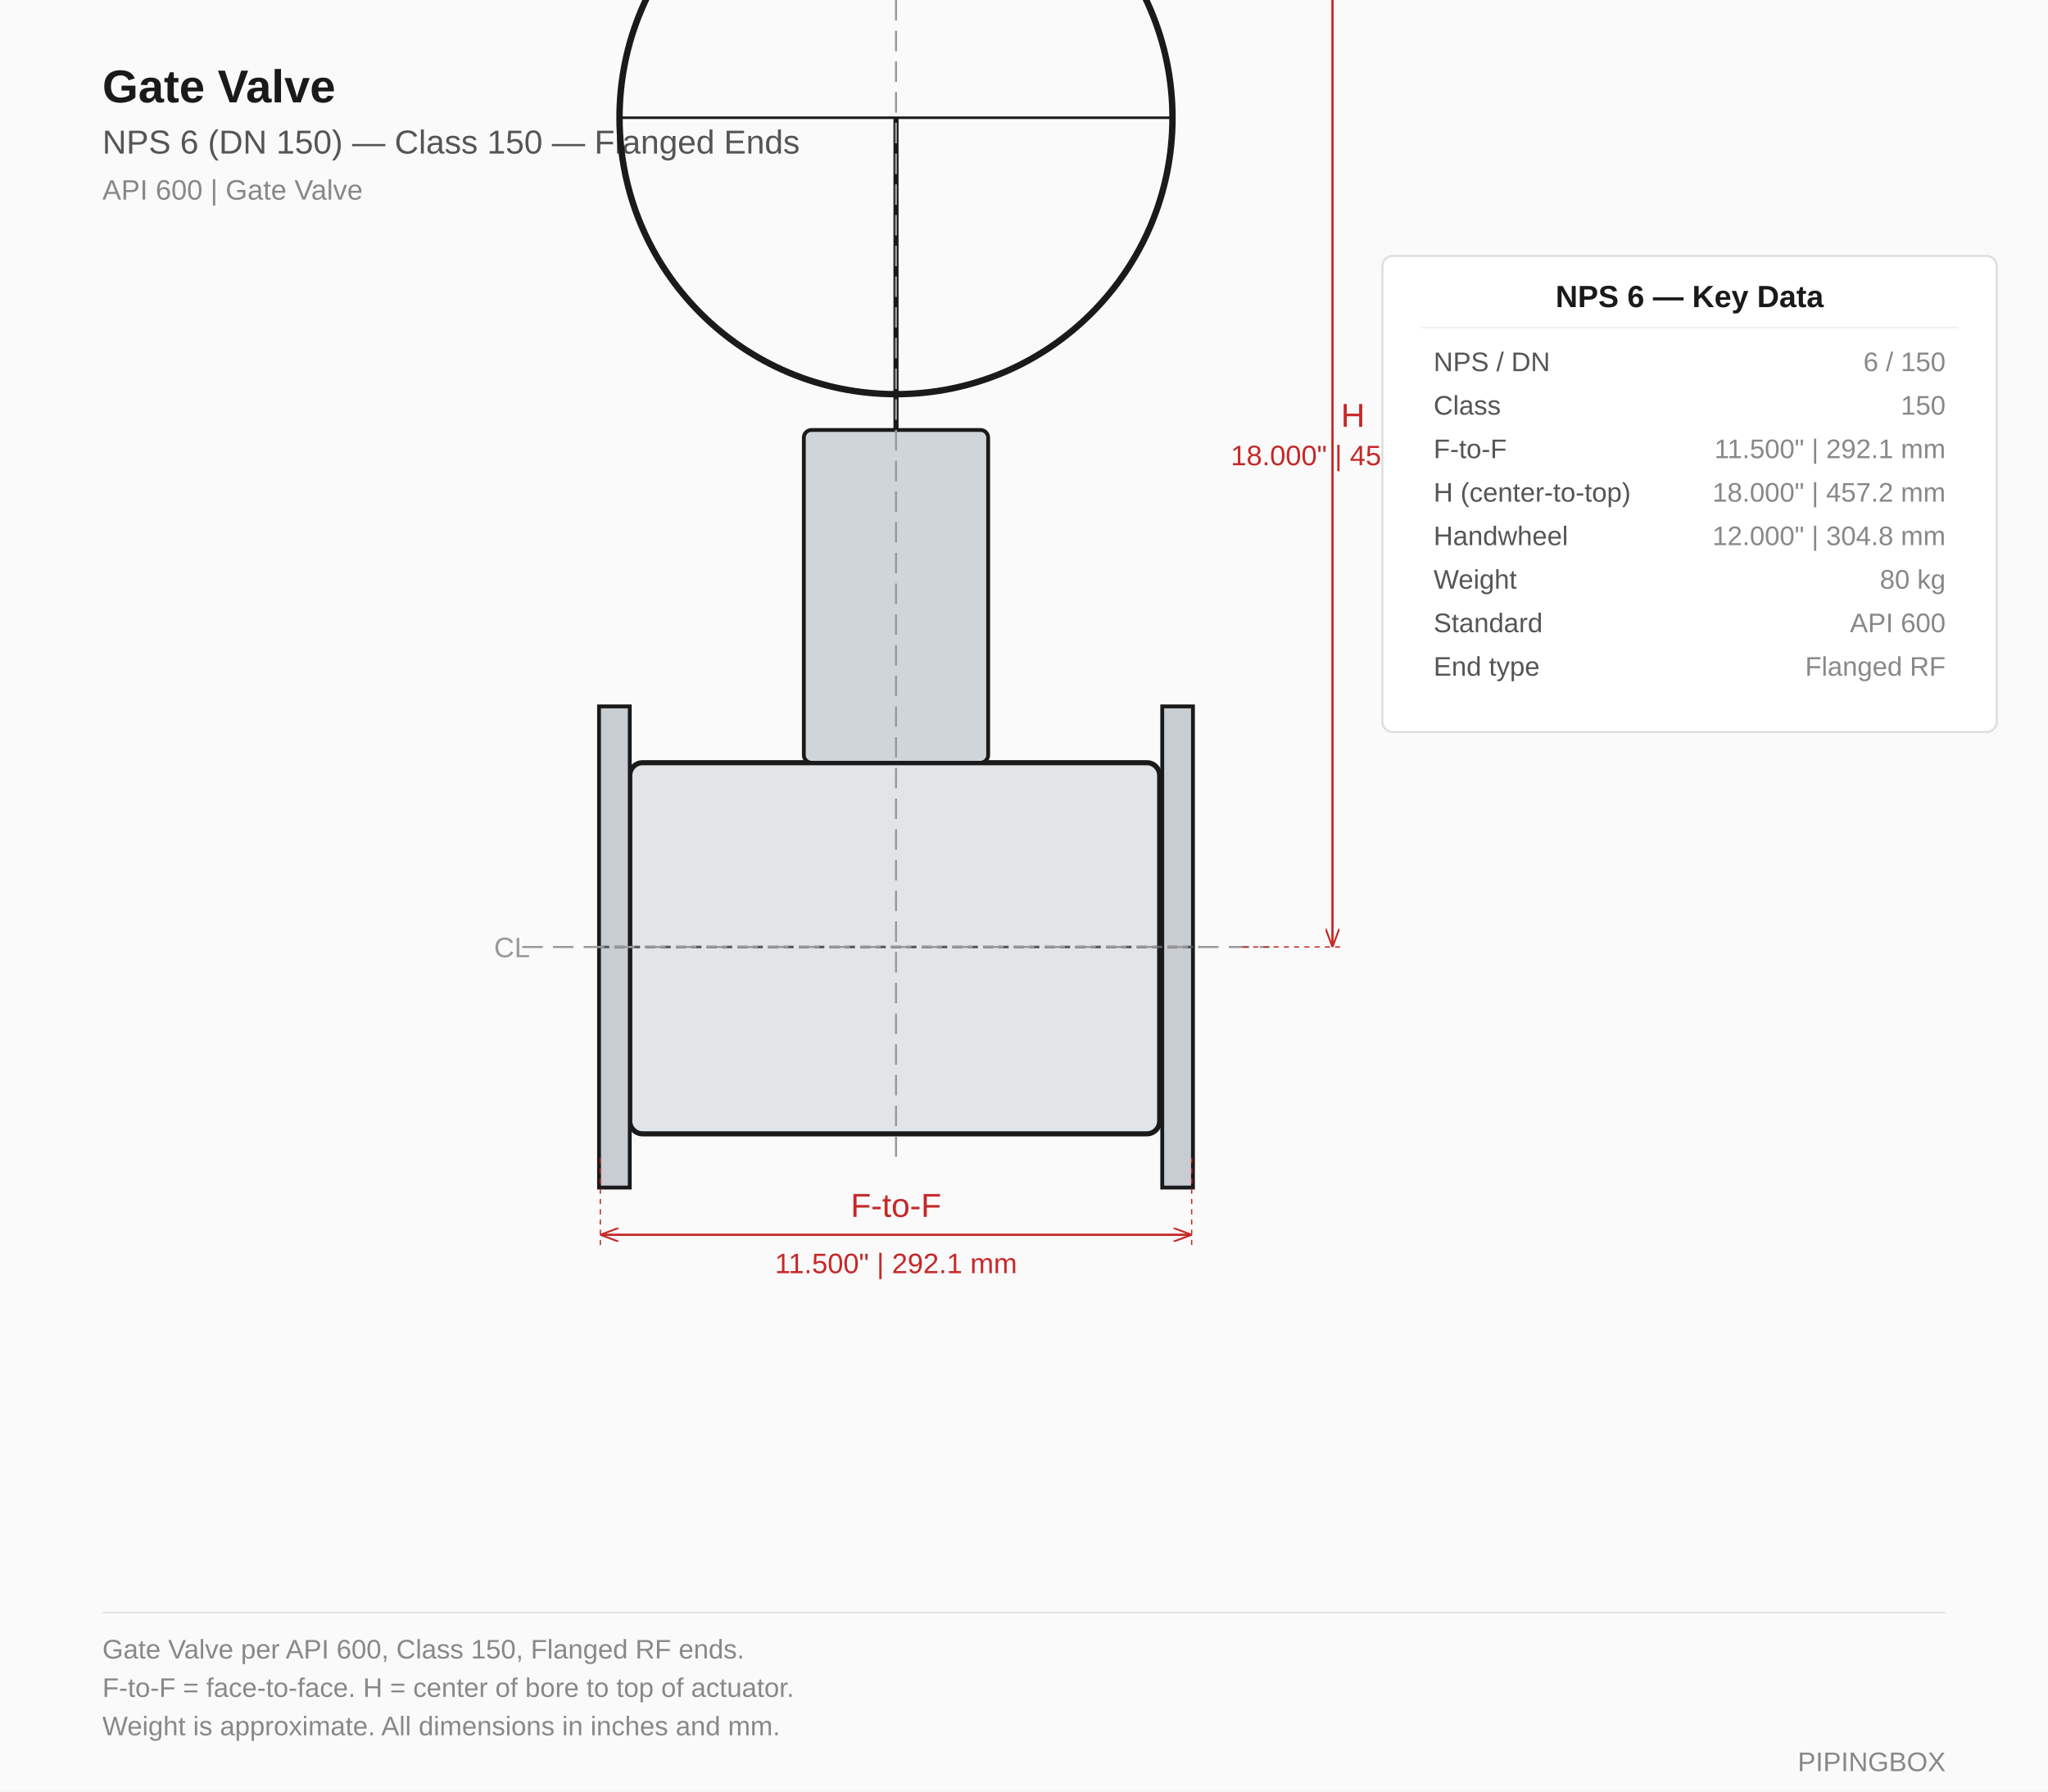
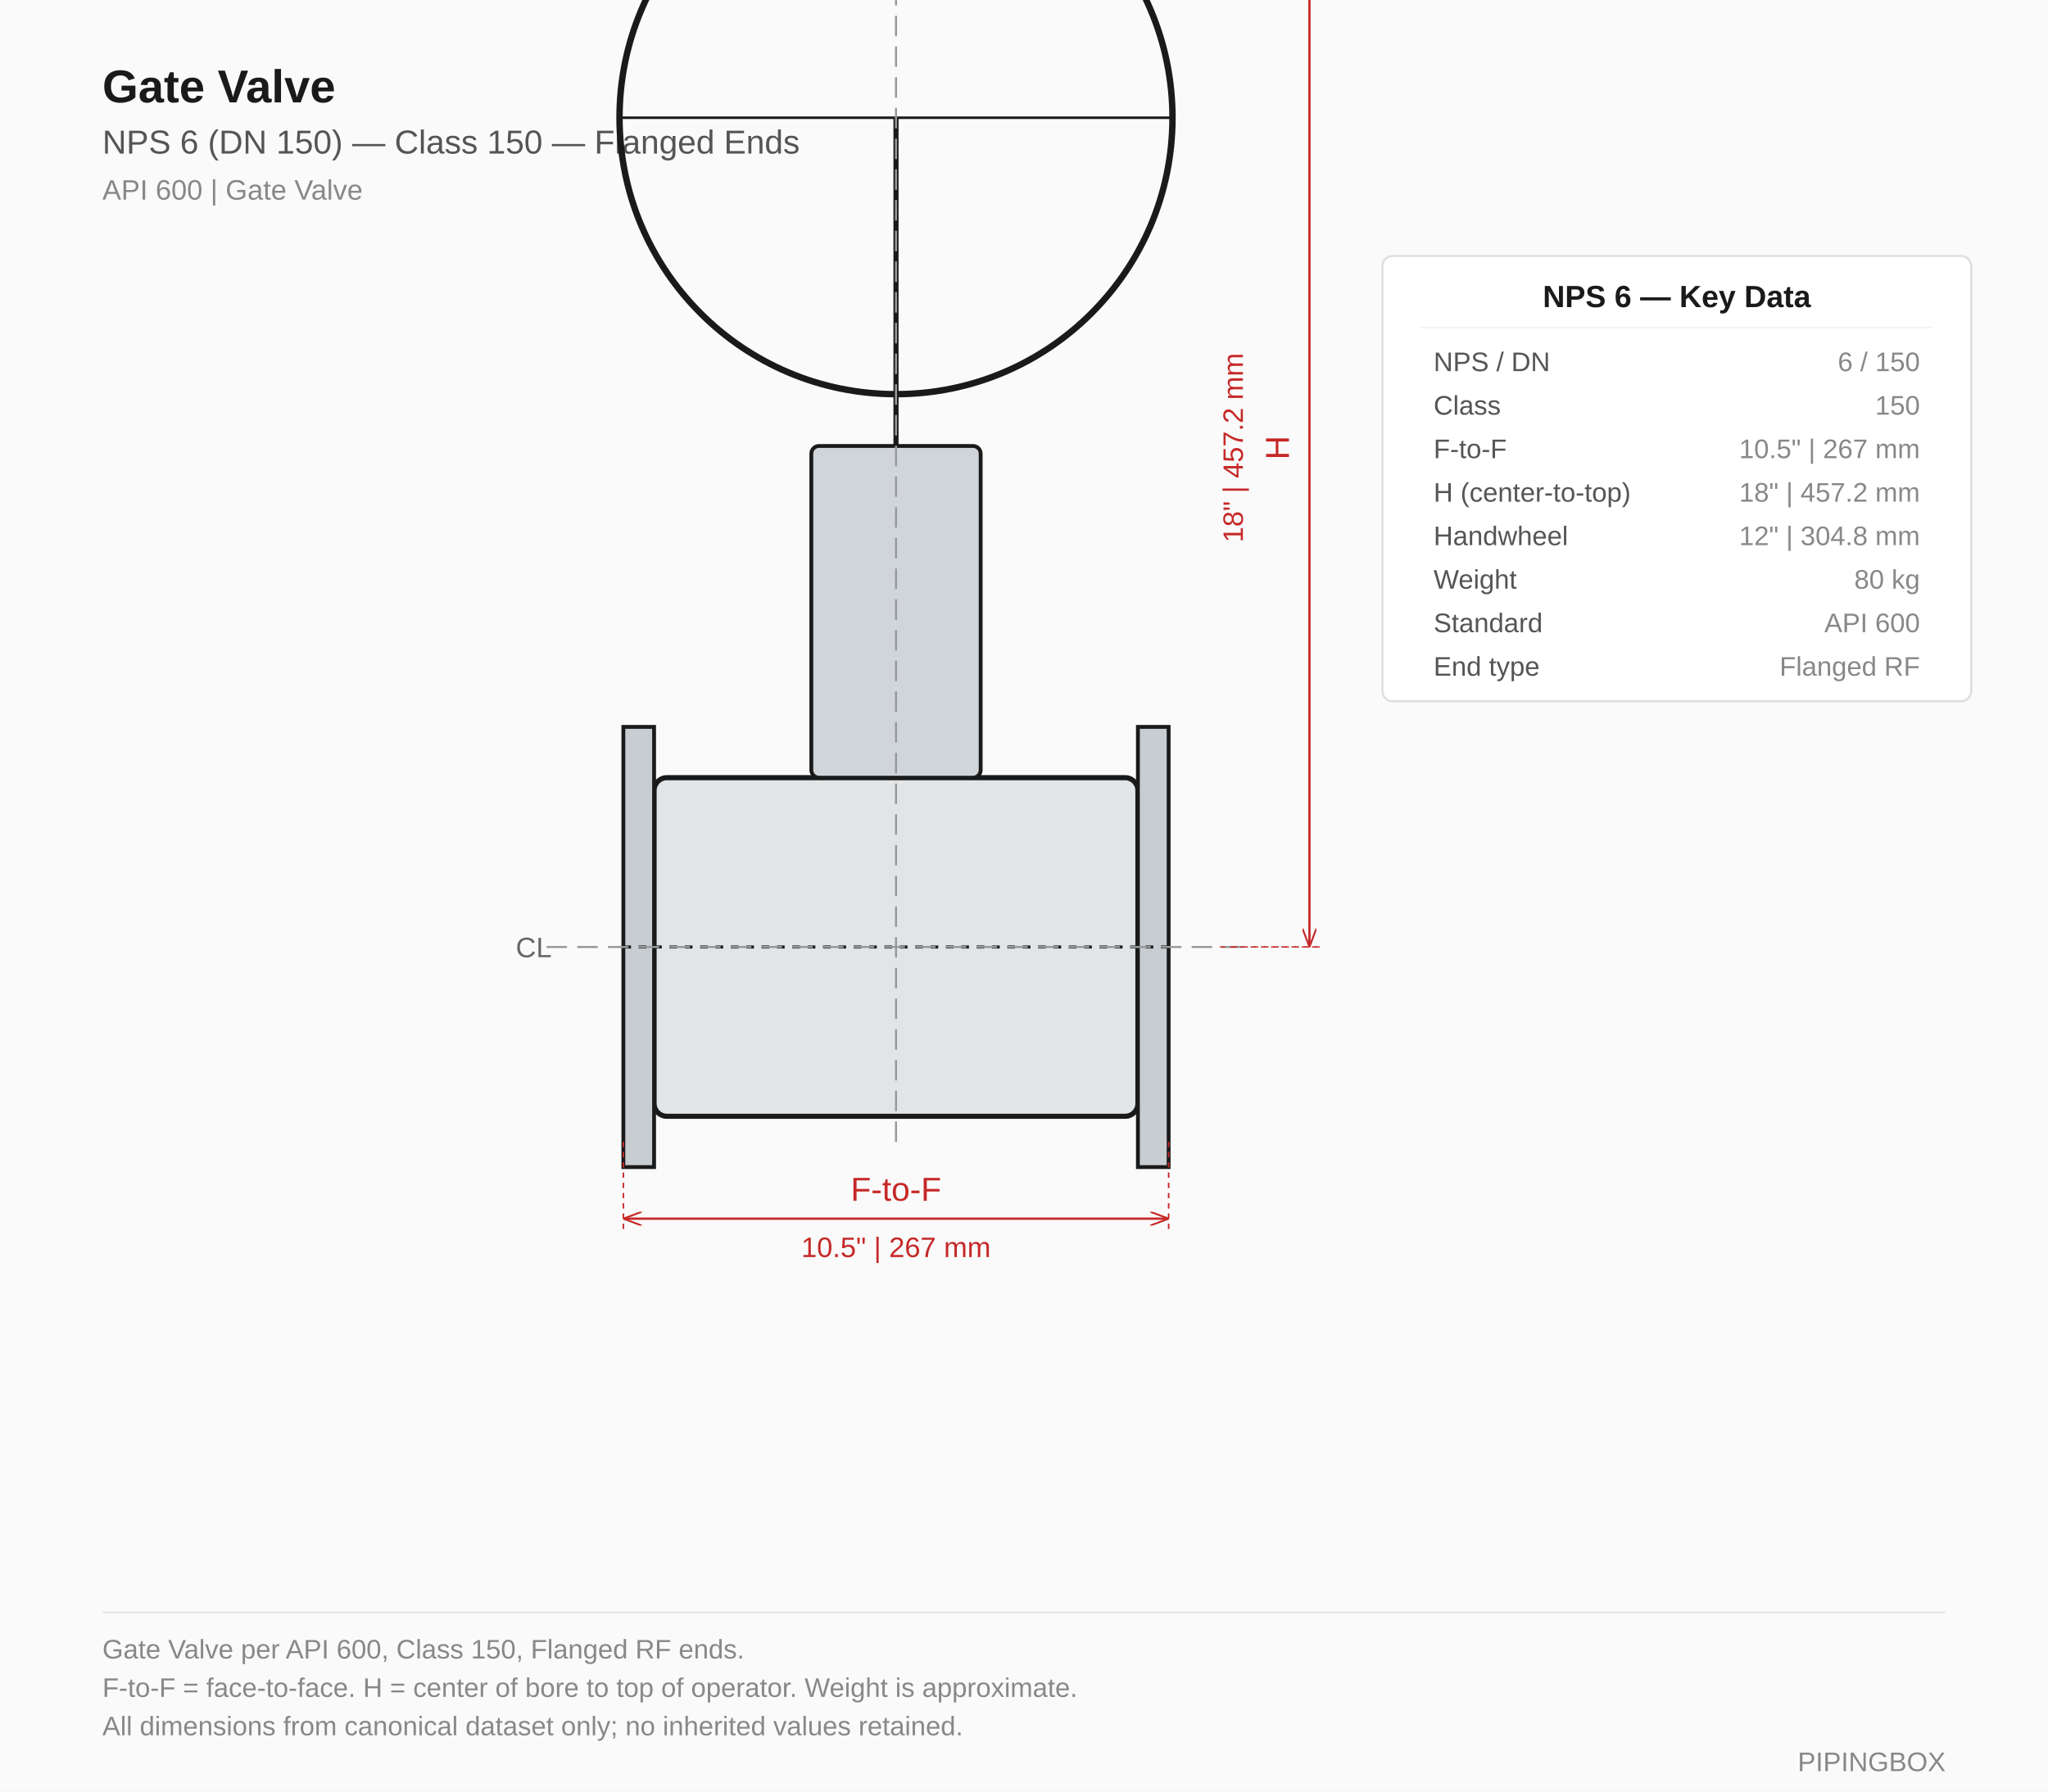
<svg xmlns="http://www.w3.org/2000/svg" viewBox="0 0 800 700" width="800" height="700">
  <defs>
    <style>
    .profile{stroke:#1a1a1a;stroke-width:2;fill:#e2e5e8}
-     .bore{stroke:#555;stroke-width:1;fill:none;stroke-dasharray:4 2}
+     .profile2{stroke:#1a1a1a;stroke-width:1.6;fill:#d0d5da}
+     .winding{stroke:#555;stroke-width:1;fill:none}
    .centerline{stroke:#999;stroke-width:.8;stroke-dasharray:8 4;fill:none}
    .dim-line{stroke:#c62828;stroke-width:.9;fill:none}
    .dim-text{font-family:'Segoe UI',Arial,sans-serif;font-size:13px;fill:#c62828;text-anchor:middle}
    .dim-sub{font-family:'Segoe UI',Arial,sans-serif;font-size:11px;fill:#c62828;text-anchor:middle}
    .title{font-family:'Segoe UI',Arial,sans-serif;font-size:18px;font-weight:600;fill:#1a1a1a}
    .subtitle{font-family:'Segoe UI',Arial,sans-serif;font-size:13px;fill:#555}
    .std-ref{font-family:'Segoe UI',Arial,sans-serif;font-size:11px;fill:#888}
    .note{font-family:'Segoe UI',Arial,sans-serif;font-size:10.5px;fill:#888}
-     .label{font-family:'Segoe UI',Arial,sans-serif;font-size:11px;fill:#999;text-anchor:middle}
+     .label{font-family:'Segoe UI',Arial,sans-serif;font-size:11px;fill:#666;text-anchor:middle}
    .tbl-hdr{font-family:'Segoe UI',Arial,sans-serif;font-size:12px;fill:#1a1a1a;font-weight:600;text-anchor:middle}
    .tbl-key{font-family:'Segoe UI',Arial,sans-serif;font-size:10.5px;fill:#555;text-anchor:start}
    .tbl-val{font-family:'Segoe UI',Arial,sans-serif;font-size:10.5px;fill:#888;text-anchor:end}
+     .bore{stroke:#1a1a1a;stroke-width:1.2;stroke-dasharray:3 3;fill:none}
  </style>
    <marker id="as" markerWidth="8" markerHeight="6" refX="0" refY="3" orient="auto">
      <path d="M8,0 L0,3 L8,6" fill="none" stroke="#c62828" stroke-width=".8" />
    </marker>
    <marker id="ae" markerWidth="8" markerHeight="6" refX="8" refY="3" orient="auto">
      <path d="M0,0 L8,3 L0,6" fill="none" stroke="#c62828" stroke-width=".8" />
    </marker>
  </defs>
  <rect width="800" height="700" fill="#fafafa" />
  <text x="40" y="40" class="title">Gate Valve</text>
  <text x="40" y="60" class="subtitle">NPS 6 (DN 150) — Class 150 — Flanged Ends</text>
  <text x="40" y="78" class="std-ref">API 600 | Gate Valve</text>
-   <rect x="246" y="298" width="207" height="145" rx="5" class="profile" />
-   <rect x="234" y="276" width="12" height="188" fill="#c8cdd2" stroke="#1a1a1a" stroke-width="1.5" />
-   <rect x="454" y="276" width="12" height="188" fill="#c8cdd2" stroke="#1a1a1a" stroke-width="1.5" />
-   <line x1="234" y1="370" x2="466" y2="370" class="bore" />
-   <rect x="314" y="168" width="72" height="130" rx="3" fill="#d0d5da" stroke="#1a1a1a" stroke-width="1.5" />
-   <line x1="350" y1="168" x2="350" y2="46" stroke="#1a1a1a" stroke-width="2" />
+   <rect x="255.5" y="303.85" width="189" height="132.3" rx="5" class="profile" />
+   <rect x="243.5" y="284.005" width="12" height="171.99" fill="#c8cdd2" stroke="#1a1a1a" stroke-width="1.5" />
+   <rect x="444.5" y="284.005" width="12" height="171.99" fill="#c8cdd2" stroke="#1a1a1a" stroke-width="1.5" />
+   <line x1="243.5" y1="370" x2="456.5" y2="370" class="bore" />
+   <rect x="316.925" y="174.25" width="66.15" height="129.6" rx="3" fill="#d0d5da" stroke="#1a1a1a" stroke-width="1.5" />
+   <line x1="350" y1="174.25" x2="350" y2="46" stroke="#1a1a1a" stroke-width="2" />
  <circle cx="350" cy="46" r="108" fill="none" stroke="#1a1a1a" stroke-width="2.5" />
  <line x1="242" y1="46" x2="458" y2="46" stroke="#1a1a1a" stroke-width="1" />
-   <line x1="204" y1="370" x2="496" y2="370" class="centerline" />
-   <text x="200" y="374" class="label" text-anchor="end">CL</text>
-   <line x1="350" y1="452" x2="350" y2="-46" class="centerline" />
-   <line x1="234.5" y1="452.45" x2="234.5" y2="487.45" stroke="#c62828" stroke-width=".5" stroke-dasharray="2 2" />
-   <line x1="465.5" y1="452.45" x2="465.5" y2="487.45" stroke="#c62828" stroke-width=".5" stroke-dasharray="2 2" />
-   <line x1="234.5" y1="482.45" x2="465.5" y2="482.45" class="dim-line" marker-start="url(#as)" marker-end="url(#ae)" />
-   <text x="350" y="475.45" class="dim-text">F-to-F</text>
-   <text x="350" y="497.45" class="dim-sub">11.500" | 292.1 mm</text>
-   <line x1="485.5" y1="370" x2="525.5" y2="370" stroke="#c62828" stroke-width=".5" stroke-dasharray="2 2" />
-   <line x1="485.5" y1="-26.45" x2="525.5" y2="-26.45" stroke="#c62828" stroke-width=".5" stroke-dasharray="2 2" />
-   <line x1="520.5" y1="-26.45" x2="520.5" y2="370" class="dim-line" marker-start="url(#as)" marker-end="url(#ae)" />
-   <text x="528.5" y="166.775" class="dim-text" text-anchor="start">H</text>
-   <text x="528.5" y="181.775" class="dim-sub" text-anchor="start">18.000" | 457.2 mm</text>
-   <rect x="540" y="100" width="240" height="186" rx="4" fill="white" stroke="#ddd" stroke-width=".8" />
-   <text x="660" y="120" class="tbl-hdr">NPS 6 — Key Data</text>
-   <line x1="555" y1="128" x2="765" y2="128" stroke="#eee" stroke-width=".5" />
+   <line x1="213.5" y1="370" x2="486.5" y2="370" class="centerline" />
+   <text x="208.5" y="374" class="label" text-anchor="end">CL</text>
+   <line x1="350" y1="446.15" x2="350" y2="-40.15" class="centerline" />
+   <line x1="243.5" y1="446.15" x2="243.5" y2="481.15" stroke="#c62828" stroke-width=".5" stroke-dasharray="2 2" />
+   <line x1="456.5" y1="446.15" x2="456.5" y2="481.15" stroke="#c62828" stroke-width=".5" stroke-dasharray="2 2" />
+   <line x1="243.5" y1="476.15" x2="456.5" y2="476.15" class="dim-line" marker-start="url(#as)" marker-end="url(#ae)" />
+   <text x="350" y="469.15" class="dim-text">F-to-F</text>
+   <text x="350" y="491.15" class="dim-sub">10.5" | 267 mm</text>
+   <line x1="243.5" y1="446.15" x2="243.5" y2="481.15" stroke="#c62828" stroke-width=".5" stroke-dasharray="2 2" />
+   <line x1="456.5" y1="446.15" x2="456.5" y2="481.15" stroke="#c62828" stroke-width=".5" stroke-dasharray="2 2" />
+   <line x1="476.5" y1="370" x2="516.5" y2="370" stroke="#c62828" stroke-width=".5" stroke-dasharray="2 2" />
+   <line x1="476.5" y1="-20.15" x2="516.5" y2="-20.15" stroke="#c62828" stroke-width=".5" stroke-dasharray="2 2" />
+   <line x1="511.5" y1="-20.15" x2="511.5" y2="370" class="dim-line" marker-start="url(#as)" marker-end="url(#ae)" />
+   <text x="503.5" y="174.925" class="dim-text" transform="rotate(-90 503.5 174.925)">H</text>
+   <text x="485.5" y="174.925" class="dim-sub" transform="rotate(-90 485.5 174.925)">18" | 457.2 mm</text>
+   <line x1="481.5" y1="-20.15" x2="516.5" y2="-20.15" stroke="#c62828" stroke-width=".5" stroke-dasharray="2 2" />
+   <line x1="481.5" y1="370" x2="516.5" y2="370" stroke="#c62828" stroke-width=".5" stroke-dasharray="2 2" />
+   <rect x="540" y="100" width="230" height="174" rx="4" fill="white" stroke="#ddd" stroke-width=".8" />
+   <text x="655" y="120" class="tbl-hdr">NPS 6 — Key Data</text>
+   <line x1="555" y1="128" x2="755" y2="128" stroke="#eee" stroke-width=".5" />
  <text x="560" y="145" class="tbl-key">NPS / DN</text>
-   <text x="760" y="145" class="tbl-val">6 / 150</text>
+   <text x="750" y="145" class="tbl-val">6 / 150</text>
  <text x="560" y="162" class="tbl-key">Class</text>
-   <text x="760" y="162" class="tbl-val">150</text>
+   <text x="750" y="162" class="tbl-val">150</text>
  <text x="560" y="179" class="tbl-key">F-to-F</text>
-   <text x="760" y="179" class="tbl-val">11.500" | 292.1 mm</text>
+   <text x="750" y="179" class="tbl-val">10.5" | 267 mm</text>
  <text x="560" y="196" class="tbl-key">H (center-to-top)</text>
-   <text x="760" y="196" class="tbl-val">18.000" | 457.2 mm</text>
+   <text x="750" y="196" class="tbl-val">18" | 457.2 mm</text>
  <text x="560" y="213" class="tbl-key">Handwheel</text>
-   <text x="760" y="213" class="tbl-val">12.000" | 304.8 mm</text>
+   <text x="750" y="213" class="tbl-val">12" | 304.8 mm</text>
  <text x="560" y="230" class="tbl-key">Weight</text>
-   <text x="760" y="230" class="tbl-val">80 kg</text>
+   <text x="750" y="230" class="tbl-val">80 kg</text>
  <text x="560" y="247" class="tbl-key">Standard</text>
-   <text x="760" y="247" class="tbl-val">API 600</text>
+   <text x="750" y="247" class="tbl-val">API 600</text>
  <text x="560" y="264" class="tbl-key">End type</text>
-   <text x="760" y="264" class="tbl-val">Flanged RF</text>
+   <text x="750" y="264" class="tbl-val">Flanged RF</text>
  <line x1="40" y1="630" x2="760" y2="630" stroke="#ddd" stroke-width=".5" />
  <text x="40" y="648" class="note">Gate Valve per API 600, Class 150, Flanged RF ends.</text>
-   <text x="40" y="663" class="note">F-to-F = face-to-face. H = center of bore to top of actuator.</text>
-   <text x="40" y="678" class="note">Weight is approximate. All dimensions in inches and mm.</text>
+   <text x="40" y="663" class="note">F-to-F = face-to-face. H = center of bore to top of operator. Weight is approximate.</text>
+   <text x="40" y="678" class="note">All dimensions from canonical dataset only; no inherited values retained.</text>
  <text x="760" y="692" class="note" text-anchor="end" fill="#ccc">PIPINGBOX</text>
</svg>
